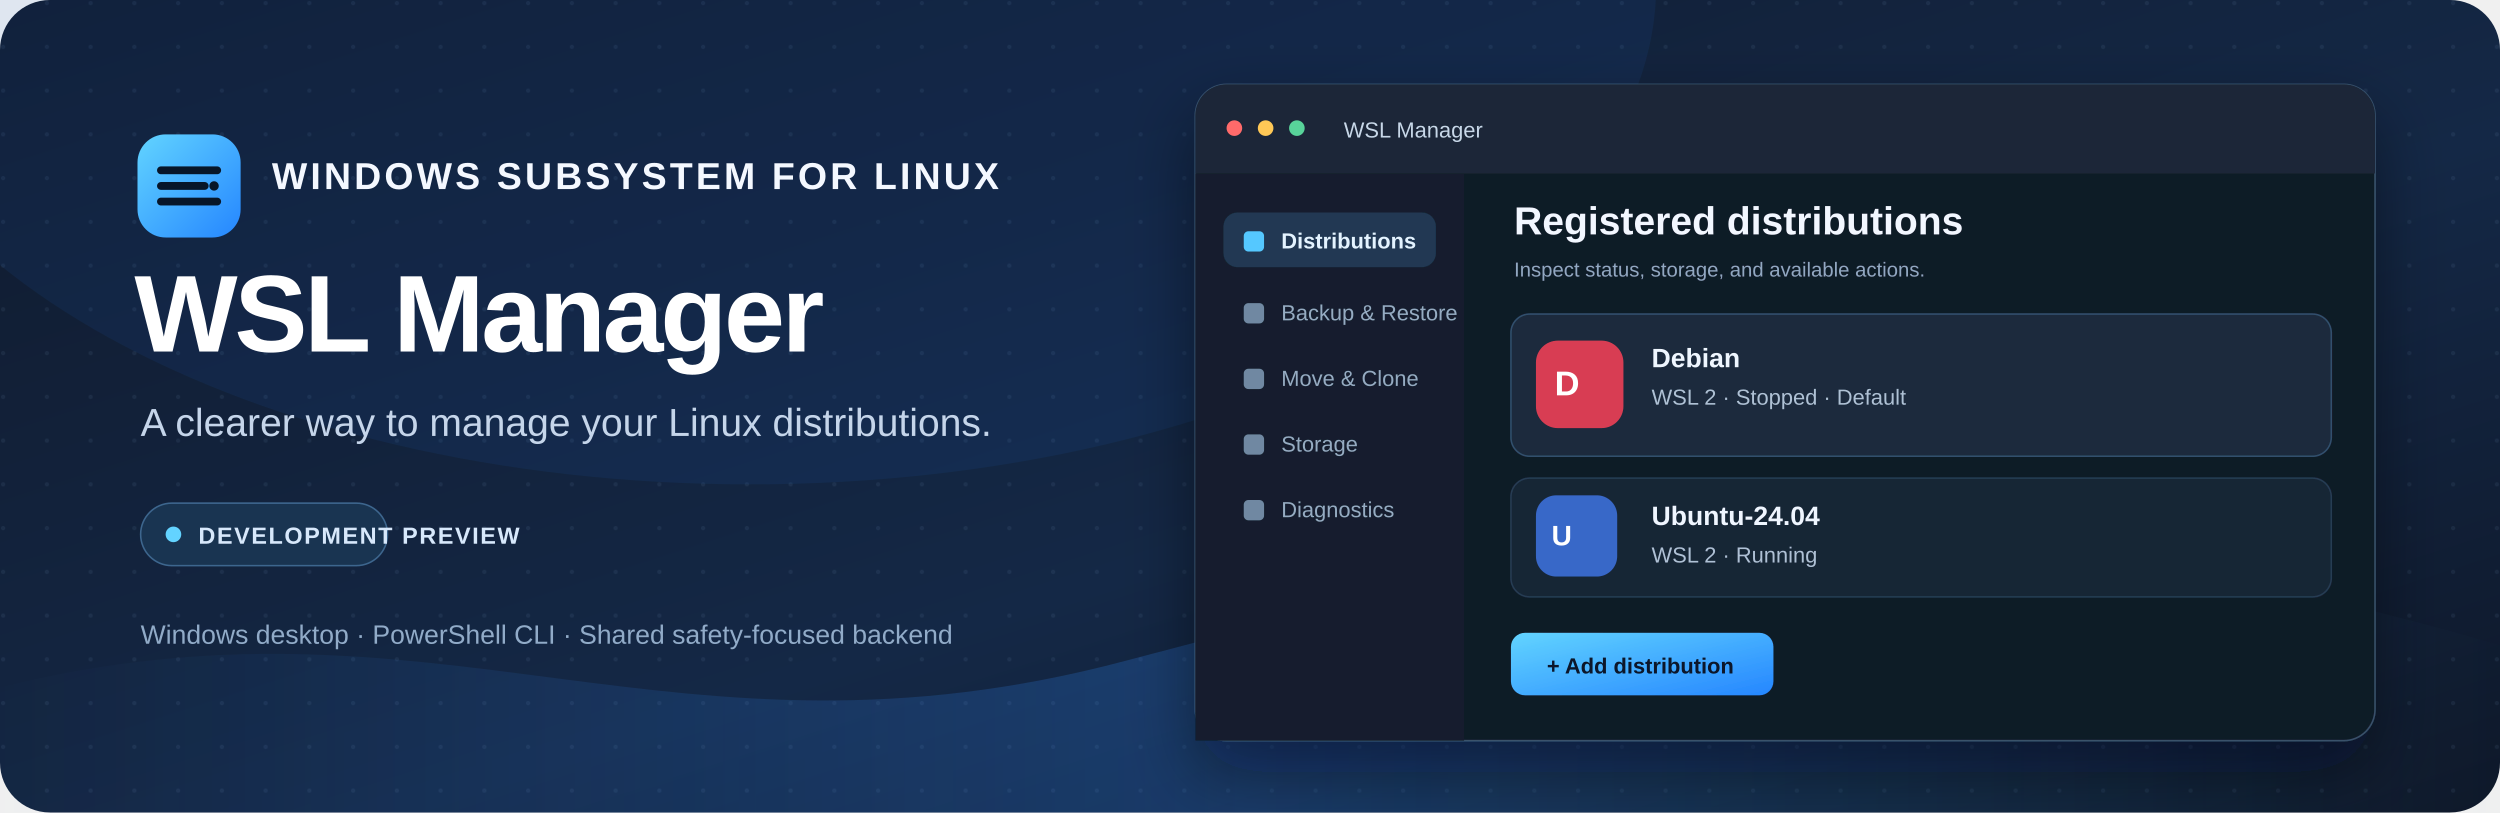
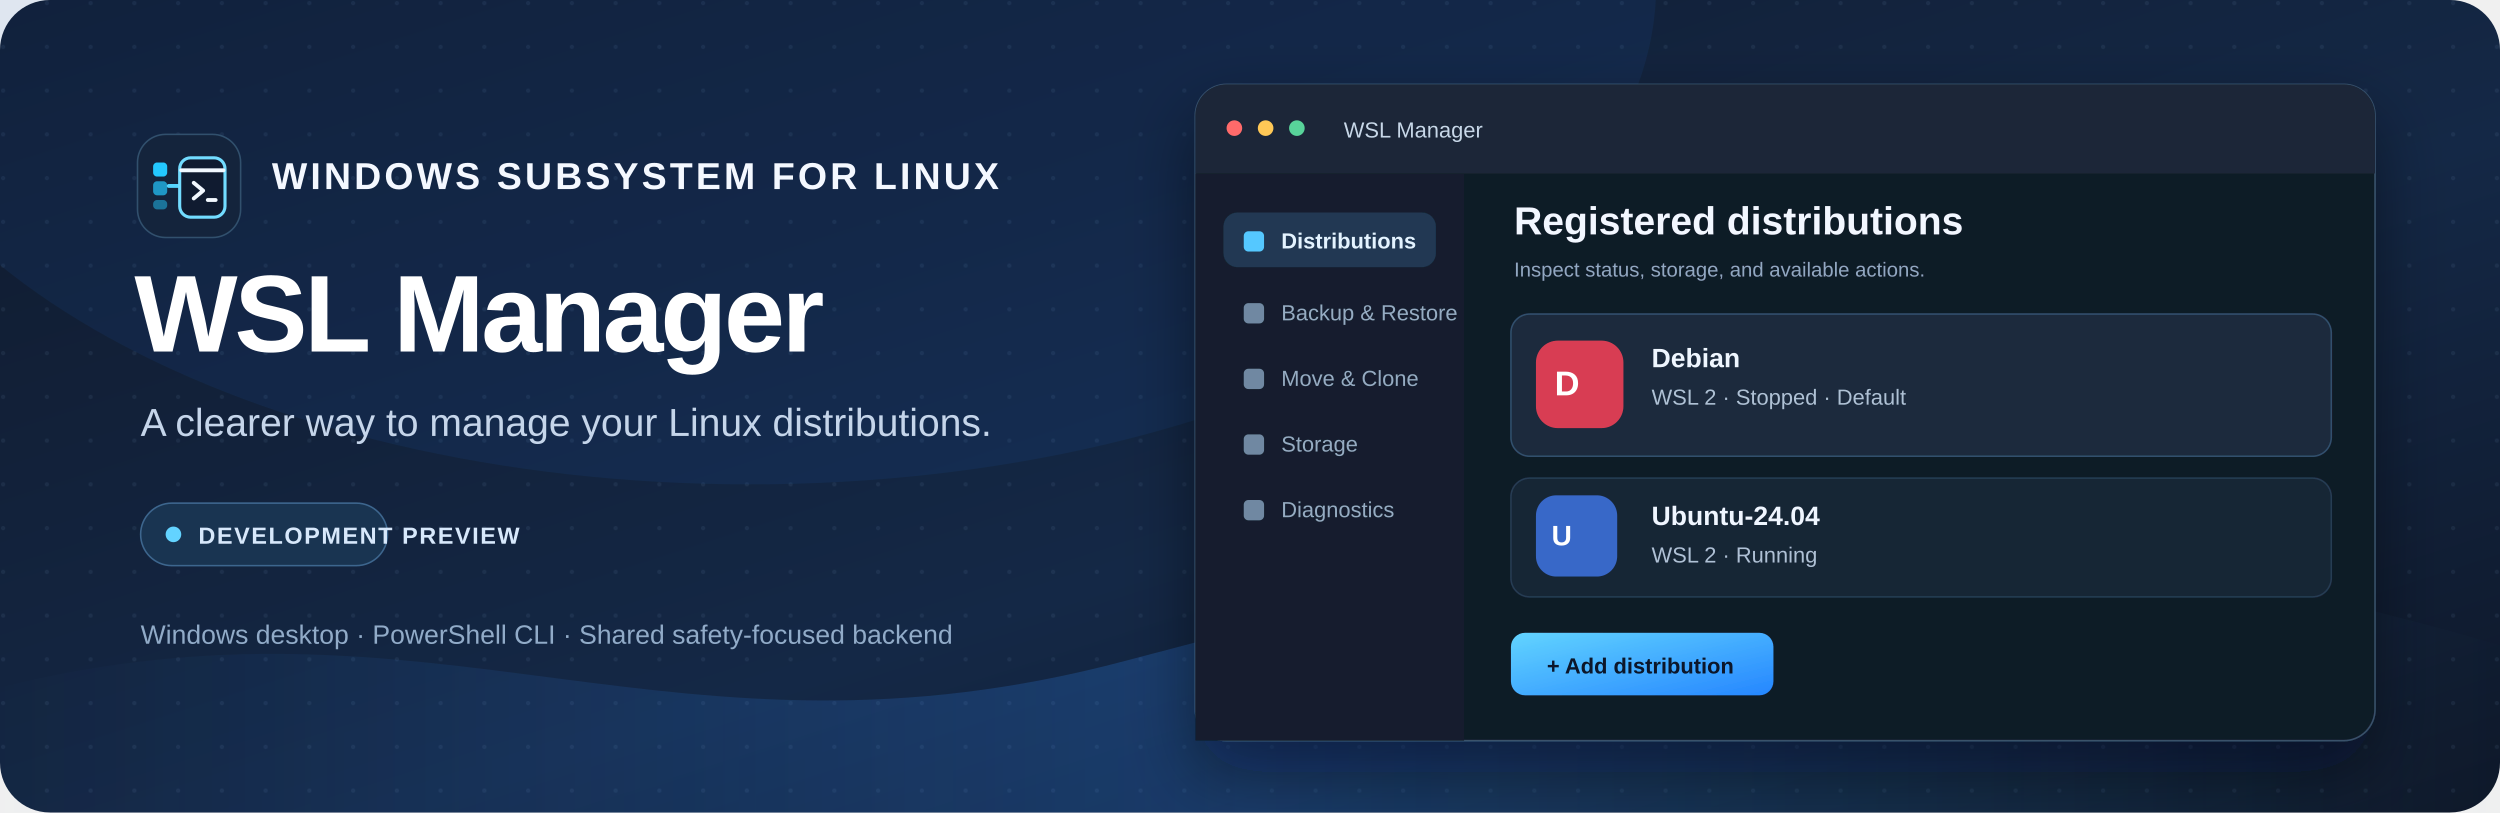
<svg xmlns="http://www.w3.org/2000/svg" width="1600" height="520" viewBox="0 0 1600 520" role="img" aria-labelledby="title description">
  <defs>
    <linearGradient id="background" x1="0" y1="0" x2="1" y2="1">
      <stop offset="0" stop-color="#101a2d" />
      <stop offset="0.58" stop-color="#142846" />
      <stop offset="1" stop-color="#0e1728" />
    </linearGradient>
    <linearGradient id="accent" x1="0" y1="0" x2="1" y2="1">
      <stop offset="0" stop-color="#62d4ff" />
      <stop offset="1" stop-color="#2586ff" />
    </linearGradient>
    <linearGradient id="glow" x1="0" y1="0" x2="1" y2="0">
      <stop offset="0" stop-color="#328cff" stop-opacity="0" />
      <stop offset="0.5" stop-color="#328cff" stop-opacity=".3" />
      <stop offset="1" stop-color="#39c7ff" stop-opacity="0" />
    </linearGradient>
    <filter id="shadow" x="-20%" y="-20%" width="140%" height="160%">
      <feDropShadow dx="0" dy="20" stdDeviation="22" flood-color="#050b16" flood-opacity=".45" />
    </filter>
    <pattern id="dots" width="28" height="28" patternUnits="userSpaceOnUse">
      <circle cx="2" cy="2" r="1.4" fill="#a9d5ff" opacity=".15" />
    </pattern>
  </defs>
  <rect width="1600" height="520" rx="32" fill="url(#background)" />
  <rect width="1600" height="520" rx="32" fill="url(#dots)" opacity=".45" />
  <ellipse cx="480" cy="-10" rx="580" ry="320" fill="#1878ed" opacity=".08" />
  <path d="M0 440C280 370 430 500 720 423s490-123 880-10v107H0z" fill="url(#glow)" opacity=".8" />
  <g transform="translate(88 86)">
-     <rect width="66" height="66" rx="18" fill="url(#accent)" />
-     <path d="M15 23h36M15 33h28M15 43h36" fill="none" stroke="#071629" stroke-width="5" stroke-linecap="round" />
-     <circle cx="49" cy="33" r="3" fill="#071629" />
+     <rect width="66" height="66" rx="18" fill="#14243c" stroke="#31506d" />
+     <rect x="10" y="18" width="9" height="9" rx="2.5" fill="#23c8ff" />
+     <rect x="10" y="30" width="9" height="9" rx="2.5" fill="#23c8ff" opacity=".7" />
+     <rect x="10" y="42" width="9" height="6" rx="2.5" fill="#23c8ff" opacity=".48" />
+     <path d="M20 33h7" stroke="#55d5ff" stroke-width="2.5" stroke-linecap="round" />
+     <rect x="27" y="15" width="29" height="38" rx="7" fill="#101b30" stroke="#72dcff" stroke-width="2" />
+     <path d="M28 23h27m-19 8 6 5-6 5m9 1h5" fill="none" stroke="#f2f8ff" stroke-width="2.5" stroke-linecap="round" stroke-linejoin="round" />
  </g>
  <text x="174" y="121" fill="#f4f8ff" font-family="Segoe UI, Arial, sans-serif" font-size="24" font-weight="600" letter-spacing="2">WINDOWS SUBSYSTEM FOR LINUX</text>
  <text x="86" y="225" fill="#ffffff" font-family="Segoe UI, Arial, sans-serif" font-size="70" font-weight="700" letter-spacing="-2">WSL Manager</text>
  <text x="90" y="279" fill="#c5d5ea" font-family="Segoe UI, Arial, sans-serif" font-size="25">A clearer way to manage your Linux distributions.</text>
  <g transform="translate(90 322)">
    <rect width="158" height="40" rx="20" fill="#193451" stroke="#3d668e" />
    <circle cx="21" cy="20" r="5" fill="#63d3ff" />
    <text x="37" y="26" fill="#d7e8fb" font-family="Segoe UI, Arial, sans-serif" font-size="15" font-weight="600" letter-spacing="1">DEVELOPMENT PREVIEW</text>
  </g>
  <text x="90" y="412" fill="#91abc8" font-family="Segoe UI, Arial, sans-serif" font-size="17">Windows desktop · PowerShell CLI · Shared safety-focused backend</text>
  <g transform="translate(765 54)" filter="url(#shadow)">
    <rect width="755" height="420" rx="20" fill="#111a28" stroke="#45617d" stroke-opacity=".75" />
    <path d="M20 0h715a20 20 0 0 1 20 20v37H0V20A20 20 0 0 1 20 0" fill="#1a2637" />
    <circle cx="25" cy="28" r="5" fill="#ff6b6b" />
    <circle cx="45" cy="28" r="5" fill="#ffc857" />
    <circle cx="65" cy="28" r="5" fill="#59d39a" />
    <text x="95" y="34" fill="#c8d7e8" font-family="Segoe UI, Arial, sans-serif" font-size="14">WSL Manager</text>
    <rect x="0" y="57" width="172" height="363" fill="#141f2e" />
    <rect x="18" y="82" width="136" height="35" rx="9" fill="#203852" />
    <rect x="31" y="94" width="13" height="13" rx="3" fill="#55c8ff" />
    <text x="55" y="105" fill="#e4f3ff" font-family="Segoe UI, Arial, sans-serif" font-size="14" font-weight="600">Distributions</text>
    <g fill="#96abc2" font-family="Segoe UI, Arial, sans-serif" font-size="14">
      <text x="55" y="151">Backup &amp; Restore</text>
      <text x="55" y="193">Move &amp; Clone</text>
      <text x="55" y="235">Storage</text>
      <text x="55" y="277">Diagnostics</text>
    </g>
    <g fill="#7088a2">
      <rect x="31" y="140" width="13" height="13" rx="3" />
      <rect x="31" y="182" width="13" height="13" rx="3" />
      <rect x="31" y="224" width="13" height="13" rx="3" />
      <rect x="31" y="266" width="13" height="13" rx="3" />
    </g>
    <text x="204" y="96" fill="#f2f7ff" font-family="Segoe UI, Arial, sans-serif" font-size="25" font-weight="650">Registered distributions</text>
    <text x="204" y="123" fill="#91a8c1" font-family="Segoe UI, Arial, sans-serif" font-size="13">Inspect status, storage, and available actions.</text>
    <g>
      <rect x="202" y="147" width="525" height="91" rx="12" fill="#1b2a3c" stroke="#31506d" />
      <rect x="218" y="164" width="56" height="56" rx="14" fill="#d83d53" />
      <text x="230" y="199" fill="#fff" font-family="Segoe UI, Arial, sans-serif" font-size="22" font-weight="700">D</text>
      <text x="292" y="181" fill="#eff6ff" font-family="Segoe UI, Arial, sans-serif" font-size="17" font-weight="600">Debian</text>
      <text x="292" y="205" fill="#afc1d5" font-family="Segoe UI, Arial, sans-serif" font-size="14">WSL 2 · Stopped · Default</text>
      <rect x="202" y="252" width="525" height="76" rx="12" fill="#172536" stroke="#263c53" />
      <rect x="218" y="263" width="52" height="52" rx="13" fill="#3767c8" />
      <text x="228" y="295" fill="#fff" font-family="Segoe UI, Arial, sans-serif" font-size="18" font-weight="700">U</text>
      <text x="292" y="282" fill="#eff6ff" font-family="Segoe UI, Arial, sans-serif" font-size="17" font-weight="600">Ubuntu-24.04</text>
      <text x="292" y="306" fill="#afc1d5" font-family="Segoe UI, Arial, sans-serif" font-size="14">WSL 2 · Running</text>
    </g>
    <rect x="202" y="351" width="168" height="40" rx="9" fill="url(#accent)" />
    <text x="225" y="377" fill="#071629" font-family="Segoe UI, Arial, sans-serif" font-size="14" font-weight="700">+  Add distribution</text>
  </g>
</svg>
